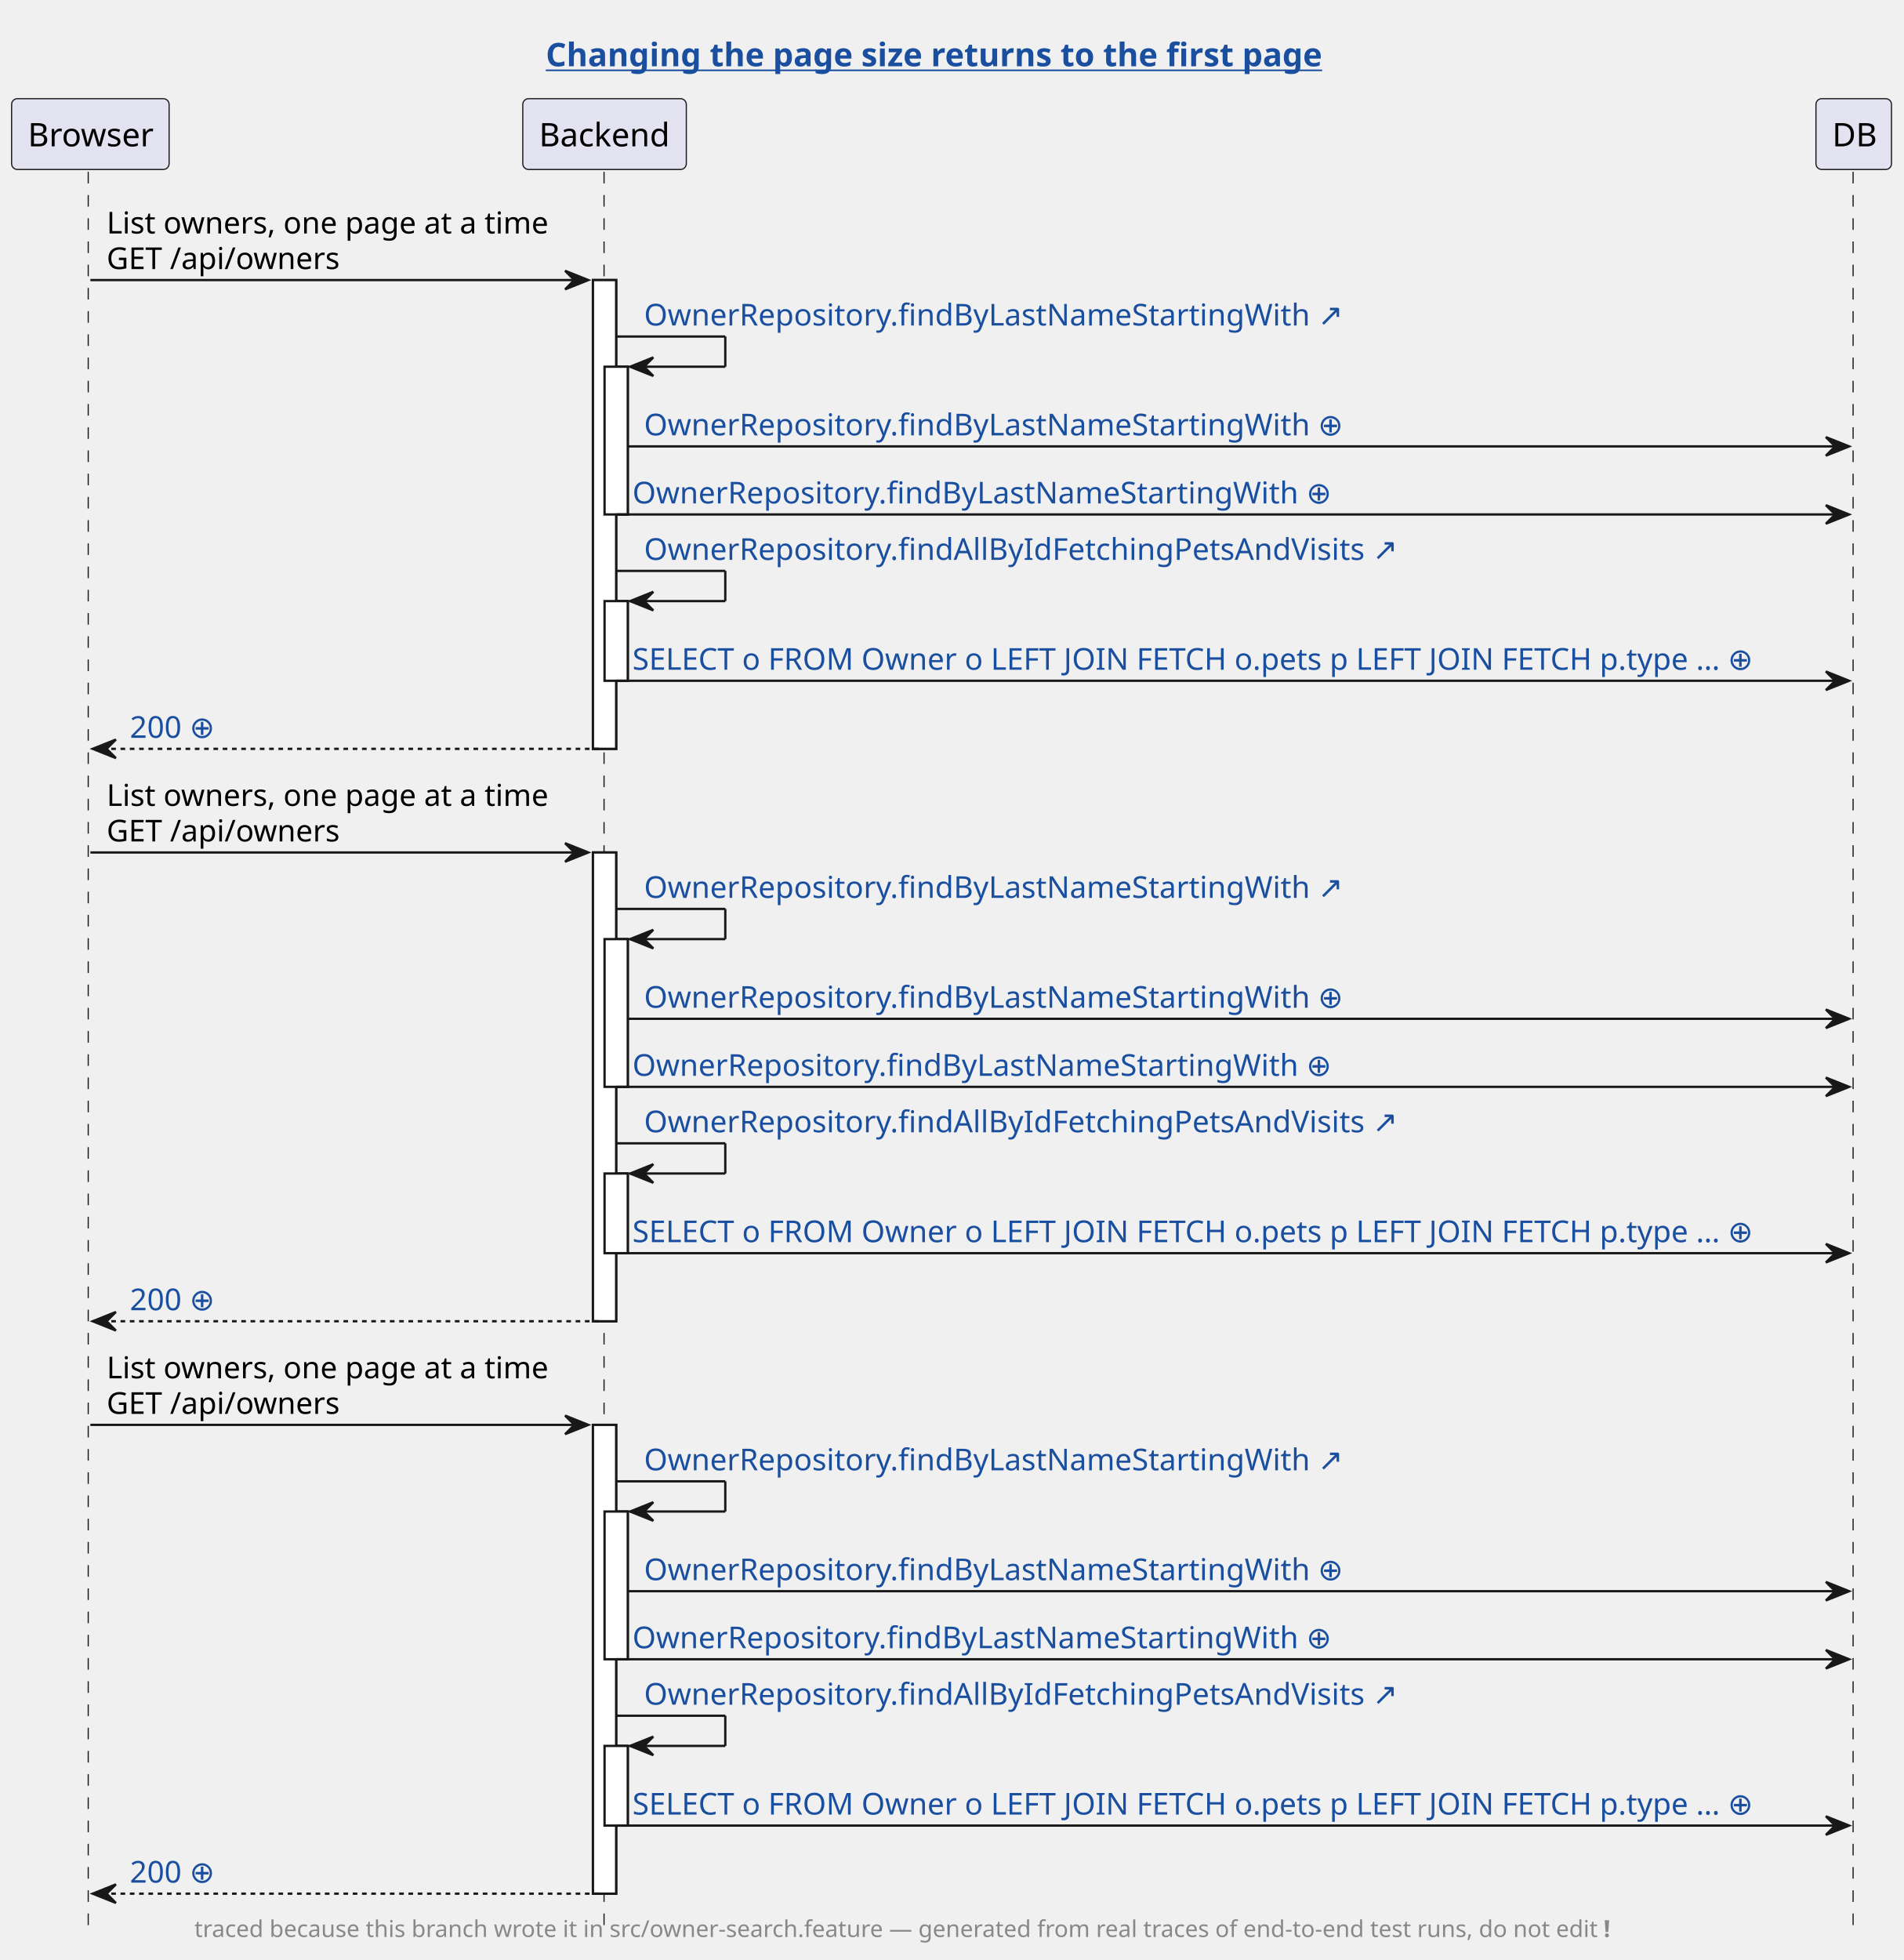
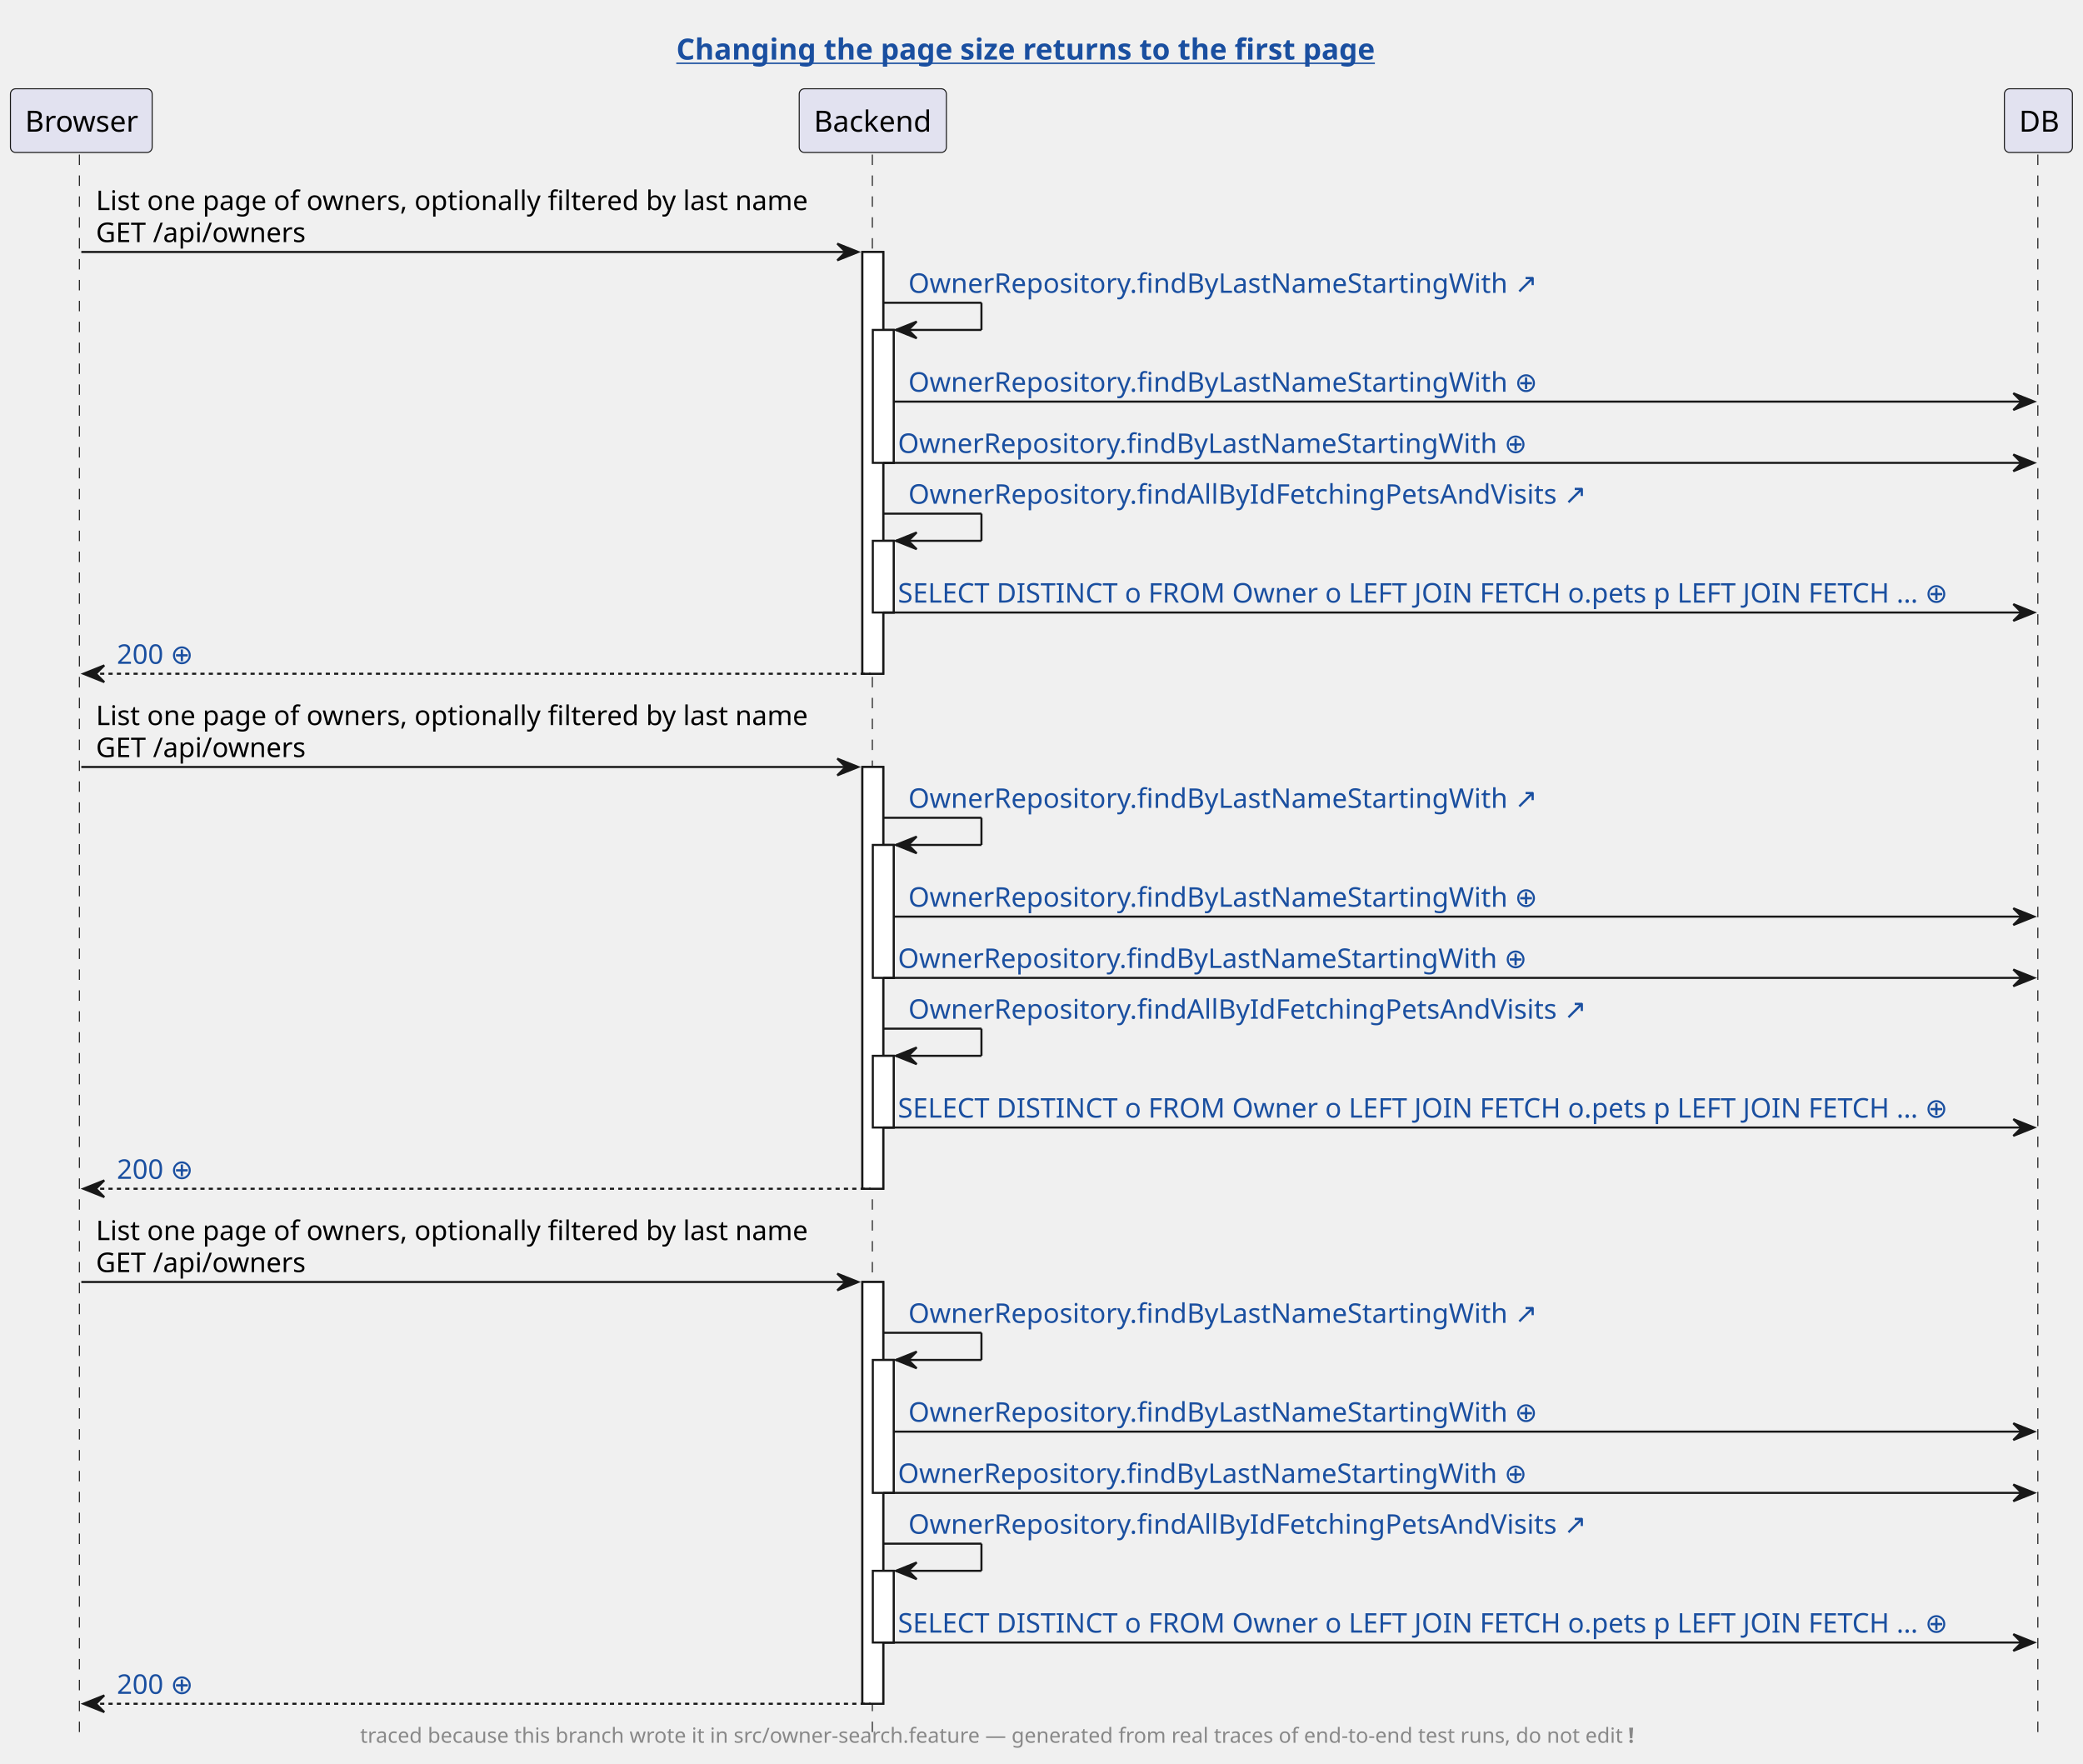
- <svg xmlns="http://www.w3.org/2000/svg" xmlns:xlink="http://www.w3.org/1999/xlink" contentStyleType="text/css" data-diagram-type="SEQUENCE" height="844px" preserveAspectRatio="none" style="width:820px;height:844px;background:#FFFFFF;" version="1.1" viewBox="0 0 820 844" width="820px" zoomAndPan="magnify">
+ <svg xmlns="http://www.w3.org/2000/svg" xmlns:xlink="http://www.w3.org/1999/xlink" contentStyleType="text/css" data-diagram-type="SEQUENCE" height="844px" preserveAspectRatio="none" style="width:997px;height:844px;background:#FFFFFF;" version="1.1" viewBox="0 0 997 844" width="997px" zoomAndPan="magnify">
  <defs />
  <g>
-     <a href="src://petclinic-test/src/owner-search.feature:44" target="_top" title="Click to open the test" xlink:actuate="onRequest" xlink:href="src://petclinic-test/src/owner-search.feature:44" xlink:show="new" xlink:title="Click to open the test" xlink:type="simple">
-       <text fill="#1A4FA0" font-family="sans-serif" font-size="14" font-weight="bold" lengthAdjust="spacing" text-decoration="underline" textLength="348.537" x="235.055" y="28.535">Changing the page size returns to the first page</text>
+     <a href="src://petclinic-test/src/owner-search.feature:43" target="_top" title="Click to open the test" xlink:actuate="onRequest" xlink:href="src://petclinic-test/src/owner-search.feature:43" xlink:show="new" xlink:title="Click to open the test" xlink:type="simple">
+       <text fill="#1A4FA0" font-family="sans-serif" font-size="14" font-weight="bold" lengthAdjust="spacing" text-decoration="underline" textLength="348.537" x="323.693" y="28.535">Changing the page size returns to the first page</text>
    </a>
    <g>
-       <rect fill="#FFFFFF" height="201.863" style="stroke:#181818;stroke-width:1;" width="10" x="255.373" y="120.598" />
-     </g>
-     <g>
-       <rect fill="#FFFFFF" height="63.621" style="stroke:#181818;stroke-width:1;" width="10" x="260.373" y="157.908" />
-     </g>
-     <g>
-       <rect fill="#FFFFFF" height="34.31" style="stroke:#181818;stroke-width:1;" width="10" x="260.373" y="258.84" />
-     </g>
-     <g>
-       <rect fill="#FFFFFF" height="201.863" style="stroke:#181818;stroke-width:1;" width="10" x="255.373" y="367.082" />
-     </g>
-     <g>
-       <rect fill="#FFFFFF" height="63.621" style="stroke:#181818;stroke-width:1;" width="10" x="260.373" y="404.393" />
-     </g>
-     <g>
-       <rect fill="#FFFFFF" height="34.31" style="stroke:#181818;stroke-width:1;" width="10" x="260.373" y="505.324" />
-     </g>
-     <g>
-       <rect fill="#FFFFFF" height="201.863" style="stroke:#181818;stroke-width:1;" width="10" x="255.373" y="613.566" />
-     </g>
-     <g>
-       <rect fill="#FFFFFF" height="63.621" style="stroke:#181818;stroke-width:1;" width="10" x="260.373" y="650.877" />
-     </g>
-     <g>
-       <rect fill="#FFFFFF" height="34.31" style="stroke:#181818;stroke-width:1;" width="10" x="260.373" y="751.809" />
+       <rect fill="#FFFFFF" height="201.863" style="stroke:#181818;stroke-width:1;" width="10" x="412.757" y="120.598" />
+     </g>
+     <g>
+       <rect fill="#FFFFFF" height="63.621" style="stroke:#181818;stroke-width:1;" width="10" x="417.757" y="157.908" />
+     </g>
+     <g>
+       <rect fill="#FFFFFF" height="34.31" style="stroke:#181818;stroke-width:1;" width="10" x="417.757" y="258.84" />
+     </g>
+     <g>
+       <rect fill="#FFFFFF" height="201.863" style="stroke:#181818;stroke-width:1;" width="10" x="412.757" y="367.082" />
+     </g>
+     <g>
+       <rect fill="#FFFFFF" height="63.621" style="stroke:#181818;stroke-width:1;" width="10" x="417.757" y="404.393" />
+     </g>
+     <g>
+       <rect fill="#FFFFFF" height="34.31" style="stroke:#181818;stroke-width:1;" width="10" x="417.757" y="505.324" />
+     </g>
+     <g>
+       <rect fill="#FFFFFF" height="201.863" style="stroke:#181818;stroke-width:1;" width="10" x="412.757" y="613.566" />
+     </g>
+     <g>
+       <rect fill="#FFFFFF" height="63.621" style="stroke:#181818;stroke-width:1;" width="10" x="417.757" y="650.877" />
+     </g>
+     <g>
+       <rect fill="#FFFFFF" height="34.31" style="stroke:#181818;stroke-width:1;" width="10" x="417.757" y="751.809" />
    </g>
    <g class="participant-lifeline" data-entity-uid="part1" data-qualified-name="Browser" id="part1-lifeline">
      <g>
        <rect fill="#000000" fill-opacity="0" height="759.453" width="8" x="34.916" y="73.977" />
        <line style="stroke:#181818;stroke-width:0.5;stroke-dasharray:5,5;" x1="38" x2="38" y1="73.977" y2="833.43" />
      </g>
    </g>
    <g class="participant-lifeline" data-entity-uid="part2" data-qualified-name="Backend" id="part2-lifeline">
      <g>
-         <rect fill="#000000" fill-opacity="0" height="759.453" width="8" x="256.373" y="73.977" />
-         <line style="stroke:#181818;stroke-width:0.5;stroke-dasharray:5,5;" x1="260.154" x2="260.154" y1="73.977" y2="833.43" />
+         <rect fill="#000000" fill-opacity="0" height="759.453" width="8" x="413.757" y="73.977" />
+         <line style="stroke:#181818;stroke-width:0.5;stroke-dasharray:5,5;" x1="417.538" x2="417.538" y1="73.977" y2="833.43" />
      </g>
    </g>
    <g class="participant-lifeline" data-entity-uid="part3" data-qualified-name="DB" id="part3-lifeline">
      <g>
-         <rect fill="#000000" fill-opacity="0" height="759.453" width="8" x="794.377" y="73.977" />
-         <line style="stroke:#181818;stroke-width:0.5;stroke-dasharray:5,5;" x1="798.107" x2="798.107" y1="73.977" y2="833.43" />
+         <rect fill="#000000" fill-opacity="0" height="759.453" width="8" x="971.654" y="73.977" />
+         <line style="stroke:#181818;stroke-width:0.5;stroke-dasharray:5,5;" x1="975.385" x2="975.385" y1="73.977" y2="833.43" />
      </g>
    </g>
    <g class="participant participant-head" data-entity-uid="part1" data-qualified-name="Browser" id="part1-head">
      <rect fill="#E2E2F0" height="30.488" rx="2.5" ry="2.5" style="stroke:#181818;stroke-width:0.5;" width="67.833" x="5" y="42.488" />
      <text fill="#000000" font-family="sans-serif" font-size="14" lengthAdjust="spacing" textLength="53.833" x="12" y="63.023">Browser</text>
    </g>
    <g class="participant participant-head" data-entity-uid="part2" data-qualified-name="Backend" id="part2-head">
-       <rect fill="#E2E2F0" height="30.488" rx="2.5" ry="2.5" style="stroke:#181818;stroke-width:0.5;" width="70.438" x="225.154" y="42.488" />
-       <text fill="#000000" font-family="sans-serif" font-size="14" lengthAdjust="spacing" textLength="56.438" x="232.154" y="63.023">Backend</text>
+       <rect fill="#E2E2F0" height="30.488" rx="2.5" ry="2.5" style="stroke:#181818;stroke-width:0.5;" width="70.438" x="382.538" y="42.488" />
+       <text fill="#000000" font-family="sans-serif" font-size="14" lengthAdjust="spacing" textLength="56.438" x="389.538" y="63.023">Backend</text>
    </g>
    <g class="participant participant-head" data-entity-uid="part3" data-qualified-name="DB" id="part3-head">
-       <rect fill="#E2E2F0" height="30.488" rx="2.5" ry="2.5" style="stroke:#181818;stroke-width:0.5;" width="32.539" x="782.107" y="42.488" />
-       <text fill="#000000" font-family="sans-serif" font-size="14" lengthAdjust="spacing" textLength="18.539" x="789.107" y="63.023">DB</text>
-     </g>
-     <g>
-       <rect fill="#FFFFFF" height="201.863" style="stroke:#181818;stroke-width:1;" width="10" x="255.373" y="120.598" />
-     </g>
-     <g>
-       <rect fill="#FFFFFF" height="63.621" style="stroke:#181818;stroke-width:1;" width="10" x="260.373" y="157.908" />
-     </g>
-     <g>
-       <rect fill="#FFFFFF" height="34.31" style="stroke:#181818;stroke-width:1;" width="10" x="260.373" y="258.84" />
-     </g>
-     <g>
-       <rect fill="#FFFFFF" height="201.863" style="stroke:#181818;stroke-width:1;" width="10" x="255.373" y="367.082" />
-     </g>
-     <g>
-       <rect fill="#FFFFFF" height="63.621" style="stroke:#181818;stroke-width:1;" width="10" x="260.373" y="404.393" />
-     </g>
-     <g>
-       <rect fill="#FFFFFF" height="34.31" style="stroke:#181818;stroke-width:1;" width="10" x="260.373" y="505.324" />
-     </g>
-     <g>
-       <rect fill="#FFFFFF" height="201.863" style="stroke:#181818;stroke-width:1;" width="10" x="255.373" y="613.566" />
-     </g>
-     <g>
-       <rect fill="#FFFFFF" height="63.621" style="stroke:#181818;stroke-width:1;" width="10" x="260.373" y="650.877" />
-     </g>
-     <g>
-       <rect fill="#FFFFFF" height="34.31" style="stroke:#181818;stroke-width:1;" width="10" x="260.373" y="751.809" />
+       <rect fill="#E2E2F0" height="30.488" rx="2.5" ry="2.5" style="stroke:#181818;stroke-width:0.5;" width="32.539" x="959.385" y="42.488" />
+       <text fill="#000000" font-family="sans-serif" font-size="14" lengthAdjust="spacing" textLength="18.539" x="966.385" y="63.023">DB</text>
+     </g>
+     <g>
+       <rect fill="#FFFFFF" height="201.863" style="stroke:#181818;stroke-width:1;" width="10" x="412.757" y="120.598" />
+     </g>
+     <g>
+       <rect fill="#FFFFFF" height="63.621" style="stroke:#181818;stroke-width:1;" width="10" x="417.757" y="157.908" />
+     </g>
+     <g>
+       <rect fill="#FFFFFF" height="34.31" style="stroke:#181818;stroke-width:1;" width="10" x="417.757" y="258.84" />
+     </g>
+     <g>
+       <rect fill="#FFFFFF" height="201.863" style="stroke:#181818;stroke-width:1;" width="10" x="412.757" y="367.082" />
+     </g>
+     <g>
+       <rect fill="#FFFFFF" height="63.621" style="stroke:#181818;stroke-width:1;" width="10" x="417.757" y="404.393" />
+     </g>
+     <g>
+       <rect fill="#FFFFFF" height="34.31" style="stroke:#181818;stroke-width:1;" width="10" x="417.757" y="505.324" />
+     </g>
+     <g>
+       <rect fill="#FFFFFF" height="201.863" style="stroke:#181818;stroke-width:1;" width="10" x="412.757" y="613.566" />
+     </g>
+     <g>
+       <rect fill="#FFFFFF" height="63.621" style="stroke:#181818;stroke-width:1;" width="10" x="417.757" y="650.877" />
+     </g>
+     <g>
+       <rect fill="#FFFFFF" height="34.31" style="stroke:#181818;stroke-width:1;" width="10" x="417.757" y="751.809" />
    </g>
    <g class="message" data-entity-1="part1" data-entity-2="part2" id="msg1">
-       <polygon fill="#181818" points="243.373,116.598,253.373,120.598,243.373,124.598,247.373,120.598" style="stroke:#181818;stroke-width:1;" />
-       <line style="stroke:#181818;stroke-width:1;" x1="38.916" x2="249.373" y1="120.598" y2="120.598" />
-       <text fill="#000000" font-family="sans-serif" font-size="13" lengthAdjust="spacing" textLength="197.457" x="45.916" y="100.545">List owners, one page at a time</text>
+       <polygon fill="#181818" points="400.757,116.598,410.757,120.598,400.757,124.598,404.757,120.598" style="stroke:#181818;stroke-width:1;" />
+       <line style="stroke:#181818;stroke-width:1;" x1="38.916" x2="406.757" y1="120.598" y2="120.598" />
+       <text fill="#000000" font-family="sans-serif" font-size="13" lengthAdjust="spacing" textLength="354.84" x="45.916" y="100.545">List one page of owners, optionally filtered by last name</text>
      <text fill="#000000" font-family="sans-serif" font-size="13" lengthAdjust="spacing" textLength="106.787" x="45.916" y="115.856">GET /api/owners</text>
    </g>
    <g class="message" data-entity-1="part2" data-entity-2="part2" id="msg2">
-       <line style="stroke:#181818;stroke-width:1;" x1="265.373" x2="312.373" y1="144.908" y2="144.908" />
-       <line style="stroke:#181818;stroke-width:1;" x1="312.373" x2="312.373" y1="144.908" y2="157.908" />
-       <line style="stroke:#181818;stroke-width:1;" x1="271.373" x2="312.373" y1="157.908" y2="157.908" />
-       <polygon fill="#181818" points="281.373,153.908,271.373,157.908,281.373,161.908,277.373,157.908" style="stroke:#181818;stroke-width:1;" />
+       <line style="stroke:#181818;stroke-width:1;" x1="422.757" x2="469.757" y1="144.908" y2="144.908" />
+       <line style="stroke:#181818;stroke-width:1;" x1="469.757" x2="469.757" y1="144.908" y2="157.908" />
+       <line style="stroke:#181818;stroke-width:1;" x1="428.757" x2="469.757" y1="157.908" y2="157.908" />
+       <polygon fill="#181818" points="438.757,153.908,428.757,157.908,438.757,161.908,434.757,157.908" style="stroke:#181818;stroke-width:1;" />
      <a href="src://petclinic-backend/src/main/java/victor/training/petclinic/repository/OwnerRepository.java:15" target="_top" title="Click to open OwnerRepository.findByLastNameStartingWith" xlink:actuate="onRequest" xlink:href="src://petclinic-backend/src/main/java/victor/training/petclinic/repository/OwnerRepository.java:15" xlink:show="new" xlink:title="Click to open OwnerRepository.findByLastNameStartingWith" xlink:type="simple">
-         <text fill="#1A4FA0" font-family="sans-serif" font-size="13" lengthAdjust="spacing" textLength="306.731" x="277.373" y="140.166">OwnerRepository.findByLastNameStartingWith ↗</text>
+         <text fill="#1A4FA0" font-family="sans-serif" font-size="13" lengthAdjust="spacing" textLength="306.731" x="434.757" y="140.166">OwnerRepository.findByLastNameStartingWith ↗</text>
      </a>
    </g>
    <g class="message" data-entity-1="part2" data-entity-2="part3" id="msg3">
-       <polygon fill="#181818" points="786.377,188.219,796.377,192.219,786.377,196.219,790.377,192.219" style="stroke:#181818;stroke-width:1;" />
-       <line style="stroke:#181818;stroke-width:1;" x1="270.373" x2="792.377" y1="192.219" y2="192.219" />
+       <polygon fill="#181818" points="963.654,188.219,973.654,192.219,963.654,196.219,967.654,192.219" style="stroke:#181818;stroke-width:1;" />
+       <line style="stroke:#181818;stroke-width:1;" x1="427.757" x2="969.654" y1="192.219" y2="192.219" />
      <a href="genseq://06lhb5c" target="_top" title="Click for the statement behind this call" xlink:actuate="onRequest" xlink:href="genseq://06lhb5c" xlink:show="new" xlink:title="Click for the statement behind this call" xlink:type="simple">
-         <text fill="#1A4FA0" font-family="sans-serif" font-size="13" lengthAdjust="spacing" textLength="303.139" x="277.373" y="187.477">OwnerRepository.findByLastNameStartingWith ⊕</text>
+         <text fill="#1A4FA0" font-family="sans-serif" font-size="13" lengthAdjust="spacing" textLength="303.139" x="434.757" y="187.477">OwnerRepository.findByLastNameStartingWith ⊕</text>
      </a>
    </g>
    <g class="message" data-entity-1="part2" data-entity-2="part3" id="msg4">
-       <polygon fill="#181818" points="786.377,217.529,796.377,221.529,786.377,225.529,790.377,221.529" style="stroke:#181818;stroke-width:1;" />
-       <line style="stroke:#181818;stroke-width:1;" x1="265.373" x2="792.377" y1="221.529" y2="221.529" />
+       <polygon fill="#181818" points="963.654,217.529,973.654,221.529,963.654,225.529,967.654,221.529" style="stroke:#181818;stroke-width:1;" />
+       <line style="stroke:#181818;stroke-width:1;" x1="422.757" x2="969.654" y1="221.529" y2="221.529" />
      <a href="genseq://0rcs8yy" target="_top" title="Click for the statement behind this call" xlink:actuate="onRequest" xlink:href="genseq://0rcs8yy" xlink:show="new" xlink:title="Click for the statement behind this call" xlink:type="simple">
-         <text fill="#1A4FA0" font-family="sans-serif" font-size="13" lengthAdjust="spacing" textLength="303.139" x="272.373" y="216.787">OwnerRepository.findByLastNameStartingWith ⊕</text>
+         <text fill="#1A4FA0" font-family="sans-serif" font-size="13" lengthAdjust="spacing" textLength="303.139" x="429.757" y="216.787">OwnerRepository.findByLastNameStartingWith ⊕</text>
      </a>
    </g>
    <g class="message" data-entity-1="part2" data-entity-2="part2" id="msg5">
-       <line style="stroke:#181818;stroke-width:1;" x1="265.373" x2="312.373" y1="245.84" y2="245.84" />
-       <line style="stroke:#181818;stroke-width:1;" x1="312.373" x2="312.373" y1="245.84" y2="258.84" />
-       <line style="stroke:#181818;stroke-width:1;" x1="271.373" x2="312.373" y1="258.84" y2="258.84" />
-       <polygon fill="#181818" points="281.373,254.84,271.373,258.84,281.373,262.84,277.373,258.84" style="stroke:#181818;stroke-width:1;" />
-       <a href="src://petclinic-backend/src/main/java/victor/training/petclinic/repository/OwnerRepository.java:25" target="_top" title="Click to open OwnerRepository.findAllByIdFetchingPetsAndVisits" xlink:actuate="onRequest" xlink:href="src://petclinic-backend/src/main/java/victor/training/petclinic/repository/OwnerRepository.java:25" xlink:show="new" xlink:title="Click to open OwnerRepository.findAllByIdFetchingPetsAndVisits" xlink:type="simple">
-         <text fill="#1A4FA0" font-family="sans-serif" font-size="13" lengthAdjust="spacing" textLength="335.416" x="277.373" y="241.098">OwnerRepository.findAllByIdFetchingPetsAndVisits ↗</text>
+       <line style="stroke:#181818;stroke-width:1;" x1="422.757" x2="469.757" y1="245.84" y2="245.84" />
+       <line style="stroke:#181818;stroke-width:1;" x1="469.757" x2="469.757" y1="245.84" y2="258.84" />
+       <line style="stroke:#181818;stroke-width:1;" x1="428.757" x2="469.757" y1="258.84" y2="258.84" />
+       <polygon fill="#181818" points="438.757,254.84,428.757,258.84,438.757,262.84,434.757,258.84" style="stroke:#181818;stroke-width:1;" />
+       <a href="src://petclinic-backend/src/main/java/victor/training/petclinic/repository/OwnerRepository.java:24" target="_top" title="Click to open OwnerRepository.findAllByIdFetchingPetsAndVisits" xlink:actuate="onRequest" xlink:href="src://petclinic-backend/src/main/java/victor/training/petclinic/repository/OwnerRepository.java:24" xlink:show="new" xlink:title="Click to open OwnerRepository.findAllByIdFetchingPetsAndVisits" xlink:type="simple">
+         <text fill="#1A4FA0" font-family="sans-serif" font-size="13" lengthAdjust="spacing" textLength="335.416" x="434.757" y="241.098">OwnerRepository.findAllByIdFetchingPetsAndVisits ↗</text>
      </a>
    </g>
    <g class="message" data-entity-1="part2" data-entity-2="part3" id="msg6">
-       <polygon fill="#181818" points="786.377,289.15,796.377,293.15,786.377,297.15,790.377,293.15" style="stroke:#181818;stroke-width:1;" />
-       <line style="stroke:#181818;stroke-width:1;" x1="265.373" x2="792.377" y1="293.15" y2="293.15" />
-       <a href="genseq://075m496" target="_top" title="Click for the statement behind this call" xlink:actuate="onRequest" xlink:href="genseq://075m496" xlink:show="new" xlink:title="Click for the statement behind this call" xlink:type="simple">
-         <text fill="#1A4FA0" font-family="sans-serif" font-size="13" lengthAdjust="spacing" textLength="504.004" x="272.373" y="288.408">SELECT o FROM Owner o LEFT JOIN FETCH o.pets p LEFT JOIN FETCH p.type … ⊕</text>
+       <polygon fill="#181818" points="963.654,289.15,973.654,293.15,963.654,297.15,967.654,293.15" style="stroke:#181818;stroke-width:1;" />
+       <line style="stroke:#181818;stroke-width:1;" x1="422.757" x2="969.654" y1="293.15" y2="293.15" />
+       <a href="genseq://1cn3tpo" target="_top" title="Click for the statement behind this call" xlink:actuate="onRequest" xlink:href="genseq://1cn3tpo" xlink:show="new" xlink:title="Click for the statement behind this call" xlink:type="simple">
+         <text fill="#1A4FA0" font-family="sans-serif" font-size="13" lengthAdjust="spacing" textLength="523.898" x="429.757" y="288.408">SELECT DISTINCT o FROM Owner o LEFT JOIN FETCH o.pets p LEFT JOIN FETCH … ⊕</text>
      </a>
    </g>
    <g class="message" data-entity-1="part2" data-entity-2="part1" id="msg7">
      <polygon fill="#181818" points="49.916,318.461,39.916,322.461,49.916,326.461,45.916,322.461" style="stroke:#181818;stroke-width:1;" />
-       <line style="stroke:#181818;stroke-width:1;stroke-dasharray:2,2;" x1="43.916" x2="259.373" y1="322.461" y2="322.461" />
-       <a href="genseq://1cwguy3" target="_top" title="Click for this call’s JSON body" xlink:actuate="onRequest" xlink:href="genseq://1cwguy3" xlink:show="new" xlink:title="Click for this call’s JSON body" xlink:type="simple">
+       <line style="stroke:#181818;stroke-width:1;stroke-dasharray:2,2;" x1="43.916" x2="416.757" y1="322.461" y2="322.461" />
+       <a href="genseq://063qnos" target="_top" title="Click for this call’s JSON body" xlink:actuate="onRequest" xlink:href="genseq://063qnos" xlink:show="new" xlink:title="Click for this call’s JSON body" xlink:type="simple">
        <text fill="#1A4FA0" font-family="sans-serif" font-size="13" lengthAdjust="spacing" textLength="38.181" x="55.916" y="317.719">200 ⊕</text>
      </a>
    </g>
    <g class="message" data-entity-1="part1" data-entity-2="part2" id="msg8">
-       <polygon fill="#181818" points="243.373,363.082,253.373,367.082,243.373,371.082,247.373,367.082" style="stroke:#181818;stroke-width:1;" />
-       <line style="stroke:#181818;stroke-width:1;" x1="38.916" x2="249.373" y1="367.082" y2="367.082" />
-       <text fill="#000000" font-family="sans-serif" font-size="13" lengthAdjust="spacing" textLength="197.457" x="45.916" y="347.029">List owners, one page at a time</text>
+       <polygon fill="#181818" points="400.757,363.082,410.757,367.082,400.757,371.082,404.757,367.082" style="stroke:#181818;stroke-width:1;" />
+       <line style="stroke:#181818;stroke-width:1;" x1="38.916" x2="406.757" y1="367.082" y2="367.082" />
+       <text fill="#000000" font-family="sans-serif" font-size="13" lengthAdjust="spacing" textLength="354.84" x="45.916" y="347.029">List one page of owners, optionally filtered by last name</text>
      <text fill="#000000" font-family="sans-serif" font-size="13" lengthAdjust="spacing" textLength="106.787" x="45.916" y="362.34">GET /api/owners</text>
    </g>
    <g class="message" data-entity-1="part2" data-entity-2="part2" id="msg9">
-       <line style="stroke:#181818;stroke-width:1;" x1="265.373" x2="312.373" y1="391.393" y2="391.393" />
-       <line style="stroke:#181818;stroke-width:1;" x1="312.373" x2="312.373" y1="391.393" y2="404.393" />
-       <line style="stroke:#181818;stroke-width:1;" x1="271.373" x2="312.373" y1="404.393" y2="404.393" />
-       <polygon fill="#181818" points="281.373,400.393,271.373,404.393,281.373,408.393,277.373,404.393" style="stroke:#181818;stroke-width:1;" />
+       <line style="stroke:#181818;stroke-width:1;" x1="422.757" x2="469.757" y1="391.393" y2="391.393" />
+       <line style="stroke:#181818;stroke-width:1;" x1="469.757" x2="469.757" y1="391.393" y2="404.393" />
+       <line style="stroke:#181818;stroke-width:1;" x1="428.757" x2="469.757" y1="404.393" y2="404.393" />
+       <polygon fill="#181818" points="438.757,400.393,428.757,404.393,438.757,408.393,434.757,404.393" style="stroke:#181818;stroke-width:1;" />
      <a href="src://petclinic-backend/src/main/java/victor/training/petclinic/repository/OwnerRepository.java:15" target="_top" title="Click to open OwnerRepository.findByLastNameStartingWith" xlink:actuate="onRequest" xlink:href="src://petclinic-backend/src/main/java/victor/training/petclinic/repository/OwnerRepository.java:15" xlink:show="new" xlink:title="Click to open OwnerRepository.findByLastNameStartingWith" xlink:type="simple">
-         <text fill="#1A4FA0" font-family="sans-serif" font-size="13" lengthAdjust="spacing" textLength="306.731" x="277.373" y="386.65">OwnerRepository.findByLastNameStartingWith ↗</text>
+         <text fill="#1A4FA0" font-family="sans-serif" font-size="13" lengthAdjust="spacing" textLength="306.731" x="434.757" y="386.65">OwnerRepository.findByLastNameStartingWith ↗</text>
      </a>
    </g>
    <g class="message" data-entity-1="part2" data-entity-2="part3" id="msg10">
-       <polygon fill="#181818" points="786.377,434.703,796.377,438.703,786.377,442.703,790.377,438.703" style="stroke:#181818;stroke-width:1;" />
-       <line style="stroke:#181818;stroke-width:1;" x1="270.373" x2="792.377" y1="438.703" y2="438.703" />
+       <polygon fill="#181818" points="963.654,434.703,973.654,438.703,963.654,442.703,967.654,438.703" style="stroke:#181818;stroke-width:1;" />
+       <line style="stroke:#181818;stroke-width:1;" x1="427.757" x2="969.654" y1="438.703" y2="438.703" />
      <a href="genseq://07orp0q" target="_top" title="Click for the statement behind this call" xlink:actuate="onRequest" xlink:href="genseq://07orp0q" xlink:show="new" xlink:title="Click for the statement behind this call" xlink:type="simple">
-         <text fill="#1A4FA0" font-family="sans-serif" font-size="13" lengthAdjust="spacing" textLength="303.139" x="277.373" y="433.961">OwnerRepository.findByLastNameStartingWith ⊕</text>
+         <text fill="#1A4FA0" font-family="sans-serif" font-size="13" lengthAdjust="spacing" textLength="303.139" x="434.757" y="433.961">OwnerRepository.findByLastNameStartingWith ⊕</text>
      </a>
    </g>
    <g class="message" data-entity-1="part2" data-entity-2="part3" id="msg11">
-       <polygon fill="#181818" points="786.377,464.014,796.377,468.014,786.377,472.014,790.377,468.014" style="stroke:#181818;stroke-width:1;" />
-       <line style="stroke:#181818;stroke-width:1;" x1="265.373" x2="792.377" y1="468.014" y2="468.014" />
+       <polygon fill="#181818" points="963.654,464.014,973.654,468.014,963.654,472.014,967.654,468.014" style="stroke:#181818;stroke-width:1;" />
+       <line style="stroke:#181818;stroke-width:1;" x1="422.757" x2="969.654" y1="468.014" y2="468.014" />
      <a href="genseq://0rcs8yy" target="_top" title="Click for the statement behind this call" xlink:actuate="onRequest" xlink:href="genseq://0rcs8yy" xlink:show="new" xlink:title="Click for the statement behind this call" xlink:type="simple">
-         <text fill="#1A4FA0" font-family="sans-serif" font-size="13" lengthAdjust="spacing" textLength="303.139" x="272.373" y="463.272">OwnerRepository.findByLastNameStartingWith ⊕</text>
+         <text fill="#1A4FA0" font-family="sans-serif" font-size="13" lengthAdjust="spacing" textLength="303.139" x="429.757" y="463.272">OwnerRepository.findByLastNameStartingWith ⊕</text>
      </a>
    </g>
    <g class="message" data-entity-1="part2" data-entity-2="part2" id="msg12">
-       <line style="stroke:#181818;stroke-width:1;" x1="265.373" x2="312.373" y1="492.324" y2="492.324" />
-       <line style="stroke:#181818;stroke-width:1;" x1="312.373" x2="312.373" y1="492.324" y2="505.324" />
-       <line style="stroke:#181818;stroke-width:1;" x1="271.373" x2="312.373" y1="505.324" y2="505.324" />
-       <polygon fill="#181818" points="281.373,501.324,271.373,505.324,281.373,509.324,277.373,505.324" style="stroke:#181818;stroke-width:1;" />
-       <a href="src://petclinic-backend/src/main/java/victor/training/petclinic/repository/OwnerRepository.java:25" target="_top" title="Click to open OwnerRepository.findAllByIdFetchingPetsAndVisits" xlink:actuate="onRequest" xlink:href="src://petclinic-backend/src/main/java/victor/training/petclinic/repository/OwnerRepository.java:25" xlink:show="new" xlink:title="Click to open OwnerRepository.findAllByIdFetchingPetsAndVisits" xlink:type="simple">
-         <text fill="#1A4FA0" font-family="sans-serif" font-size="13" lengthAdjust="spacing" textLength="335.416" x="277.373" y="487.582">OwnerRepository.findAllByIdFetchingPetsAndVisits ↗</text>
+       <line style="stroke:#181818;stroke-width:1;" x1="422.757" x2="469.757" y1="492.324" y2="492.324" />
+       <line style="stroke:#181818;stroke-width:1;" x1="469.757" x2="469.757" y1="492.324" y2="505.324" />
+       <line style="stroke:#181818;stroke-width:1;" x1="428.757" x2="469.757" y1="505.324" y2="505.324" />
+       <polygon fill="#181818" points="438.757,501.324,428.757,505.324,438.757,509.324,434.757,505.324" style="stroke:#181818;stroke-width:1;" />
+       <a href="src://petclinic-backend/src/main/java/victor/training/petclinic/repository/OwnerRepository.java:24" target="_top" title="Click to open OwnerRepository.findAllByIdFetchingPetsAndVisits" xlink:actuate="onRequest" xlink:href="src://petclinic-backend/src/main/java/victor/training/petclinic/repository/OwnerRepository.java:24" xlink:show="new" xlink:title="Click to open OwnerRepository.findAllByIdFetchingPetsAndVisits" xlink:type="simple">
+         <text fill="#1A4FA0" font-family="sans-serif" font-size="13" lengthAdjust="spacing" textLength="335.416" x="434.757" y="487.582">OwnerRepository.findAllByIdFetchingPetsAndVisits ↗</text>
      </a>
    </g>
    <g class="message" data-entity-1="part2" data-entity-2="part3" id="msg13">
-       <polygon fill="#181818" points="786.377,535.635,796.377,539.635,786.377,543.635,790.377,539.635" style="stroke:#181818;stroke-width:1;" />
-       <line style="stroke:#181818;stroke-width:1;" x1="265.373" x2="792.377" y1="539.635" y2="539.635" />
-       <a href="genseq://13u55dm" target="_top" title="Click for the statement behind this call" xlink:actuate="onRequest" xlink:href="genseq://13u55dm" xlink:show="new" xlink:title="Click for the statement behind this call" xlink:type="simple">
-         <text fill="#1A4FA0" font-family="sans-serif" font-size="13" lengthAdjust="spacing" textLength="504.004" x="272.373" y="534.893">SELECT o FROM Owner o LEFT JOIN FETCH o.pets p LEFT JOIN FETCH p.type … ⊕</text>
+       <polygon fill="#181818" points="963.654,535.635,973.654,539.635,963.654,543.635,967.654,539.635" style="stroke:#181818;stroke-width:1;" />
+       <line style="stroke:#181818;stroke-width:1;" x1="422.757" x2="969.654" y1="539.635" y2="539.635" />
+       <a href="genseq://0bdx2kg" target="_top" title="Click for the statement behind this call" xlink:actuate="onRequest" xlink:href="genseq://0bdx2kg" xlink:show="new" xlink:title="Click for the statement behind this call" xlink:type="simple">
+         <text fill="#1A4FA0" font-family="sans-serif" font-size="13" lengthAdjust="spacing" textLength="523.898" x="429.757" y="534.893">SELECT DISTINCT o FROM Owner o LEFT JOIN FETCH o.pets p LEFT JOIN FETCH … ⊕</text>
      </a>
    </g>
    <g class="message" data-entity-1="part2" data-entity-2="part1" id="msg14">
      <polygon fill="#181818" points="49.916,564.945,39.916,568.945,49.916,572.945,45.916,568.945" style="stroke:#181818;stroke-width:1;" />
-       <line style="stroke:#181818;stroke-width:1;stroke-dasharray:2,2;" x1="43.916" x2="259.373" y1="568.945" y2="568.945" />
+       <line style="stroke:#181818;stroke-width:1;stroke-dasharray:2,2;" x1="43.916" x2="416.757" y1="568.945" y2="568.945" />
      <a href="genseq://08ivfs9" target="_top" title="Click for this call’s JSON body" xlink:actuate="onRequest" xlink:href="genseq://08ivfs9" xlink:show="new" xlink:title="Click for this call’s JSON body" xlink:type="simple">
        <text fill="#1A4FA0" font-family="sans-serif" font-size="13" lengthAdjust="spacing" textLength="38.181" x="55.916" y="564.203">200 ⊕</text>
      </a>
    </g>
    <g class="message" data-entity-1="part1" data-entity-2="part2" id="msg15">
-       <polygon fill="#181818" points="243.373,609.566,253.373,613.566,243.373,617.566,247.373,613.566" style="stroke:#181818;stroke-width:1;" />
-       <line style="stroke:#181818;stroke-width:1;" x1="38.916" x2="249.373" y1="613.566" y2="613.566" />
-       <text fill="#000000" font-family="sans-serif" font-size="13" lengthAdjust="spacing" textLength="197.457" x="45.916" y="593.514">List owners, one page at a time</text>
+       <polygon fill="#181818" points="400.757,609.566,410.757,613.566,400.757,617.566,404.757,613.566" style="stroke:#181818;stroke-width:1;" />
+       <line style="stroke:#181818;stroke-width:1;" x1="38.916" x2="406.757" y1="613.566" y2="613.566" />
+       <text fill="#000000" font-family="sans-serif" font-size="13" lengthAdjust="spacing" textLength="354.84" x="45.916" y="593.514">List one page of owners, optionally filtered by last name</text>
      <text fill="#000000" font-family="sans-serif" font-size="13" lengthAdjust="spacing" textLength="106.787" x="45.916" y="608.824">GET /api/owners</text>
    </g>
    <g class="message" data-entity-1="part2" data-entity-2="part2" id="msg16">
-       <line style="stroke:#181818;stroke-width:1;" x1="265.373" x2="312.373" y1="637.877" y2="637.877" />
-       <line style="stroke:#181818;stroke-width:1;" x1="312.373" x2="312.373" y1="637.877" y2="650.877" />
-       <line style="stroke:#181818;stroke-width:1;" x1="271.373" x2="312.373" y1="650.877" y2="650.877" />
-       <polygon fill="#181818" points="281.373,646.877,271.373,650.877,281.373,654.877,277.373,650.877" style="stroke:#181818;stroke-width:1;" />
+       <line style="stroke:#181818;stroke-width:1;" x1="422.757" x2="469.757" y1="637.877" y2="637.877" />
+       <line style="stroke:#181818;stroke-width:1;" x1="469.757" x2="469.757" y1="637.877" y2="650.877" />
+       <line style="stroke:#181818;stroke-width:1;" x1="428.757" x2="469.757" y1="650.877" y2="650.877" />
+       <polygon fill="#181818" points="438.757,646.877,428.757,650.877,438.757,654.877,434.757,650.877" style="stroke:#181818;stroke-width:1;" />
      <a href="src://petclinic-backend/src/main/java/victor/training/petclinic/repository/OwnerRepository.java:15" target="_top" title="Click to open OwnerRepository.findByLastNameStartingWith" xlink:actuate="onRequest" xlink:href="src://petclinic-backend/src/main/java/victor/training/petclinic/repository/OwnerRepository.java:15" xlink:show="new" xlink:title="Click to open OwnerRepository.findByLastNameStartingWith" xlink:type="simple">
-         <text fill="#1A4FA0" font-family="sans-serif" font-size="13" lengthAdjust="spacing" textLength="306.731" x="277.373" y="633.135">OwnerRepository.findByLastNameStartingWith ↗</text>
+         <text fill="#1A4FA0" font-family="sans-serif" font-size="13" lengthAdjust="spacing" textLength="306.731" x="434.757" y="633.135">OwnerRepository.findByLastNameStartingWith ↗</text>
      </a>
    </g>
    <g class="message" data-entity-1="part2" data-entity-2="part3" id="msg17">
-       <polygon fill="#181818" points="786.377,681.188,796.377,685.188,786.377,689.188,790.377,685.188" style="stroke:#181818;stroke-width:1;" />
-       <line style="stroke:#181818;stroke-width:1;" x1="270.373" x2="792.377" y1="685.188" y2="685.188" />
-       <a href="genseq://0b1ge8t" target="_top" title="Click for the statement behind this call" xlink:actuate="onRequest" xlink:href="genseq://0b1ge8t" xlink:show="new" xlink:title="Click for the statement behind this call" xlink:type="simple">
-         <text fill="#1A4FA0" font-family="sans-serif" font-size="13" lengthAdjust="spacing" textLength="303.139" x="277.373" y="680.445">OwnerRepository.findByLastNameStartingWith ⊕</text>
+       <polygon fill="#181818" points="963.654,681.188,973.654,685.188,963.654,689.188,967.654,685.188" style="stroke:#181818;stroke-width:1;" />
+       <line style="stroke:#181818;stroke-width:1;" x1="427.757" x2="969.654" y1="685.188" y2="685.188" />
+       <a href="genseq://1a39aia" target="_top" title="Click for the statement behind this call" xlink:actuate="onRequest" xlink:href="genseq://1a39aia" xlink:show="new" xlink:title="Click for the statement behind this call" xlink:type="simple">
+         <text fill="#1A4FA0" font-family="sans-serif" font-size="13" lengthAdjust="spacing" textLength="303.139" x="434.757" y="680.445">OwnerRepository.findByLastNameStartingWith ⊕</text>
      </a>
    </g>
    <g class="message" data-entity-1="part2" data-entity-2="part3" id="msg18">
-       <polygon fill="#181818" points="786.377,710.498,796.377,714.498,786.377,718.498,790.377,714.498" style="stroke:#181818;stroke-width:1;" />
-       <line style="stroke:#181818;stroke-width:1;" x1="265.373" x2="792.377" y1="714.498" y2="714.498" />
+       <polygon fill="#181818" points="963.654,710.498,973.654,714.498,963.654,718.498,967.654,714.498" style="stroke:#181818;stroke-width:1;" />
+       <line style="stroke:#181818;stroke-width:1;" x1="422.757" x2="969.654" y1="714.498" y2="714.498" />
      <a href="genseq://0rcs8yy" target="_top" title="Click for the statement behind this call" xlink:actuate="onRequest" xlink:href="genseq://0rcs8yy" xlink:show="new" xlink:title="Click for the statement behind this call" xlink:type="simple">
-         <text fill="#1A4FA0" font-family="sans-serif" font-size="13" lengthAdjust="spacing" textLength="303.139" x="272.373" y="709.756">OwnerRepository.findByLastNameStartingWith ⊕</text>
+         <text fill="#1A4FA0" font-family="sans-serif" font-size="13" lengthAdjust="spacing" textLength="303.139" x="429.757" y="709.756">OwnerRepository.findByLastNameStartingWith ⊕</text>
      </a>
    </g>
    <g class="message" data-entity-1="part2" data-entity-2="part2" id="msg19">
-       <line style="stroke:#181818;stroke-width:1;" x1="265.373" x2="312.373" y1="738.809" y2="738.809" />
-       <line style="stroke:#181818;stroke-width:1;" x1="312.373" x2="312.373" y1="738.809" y2="751.809" />
-       <line style="stroke:#181818;stroke-width:1;" x1="271.373" x2="312.373" y1="751.809" y2="751.809" />
-       <polygon fill="#181818" points="281.373,747.809,271.373,751.809,281.373,755.809,277.373,751.809" style="stroke:#181818;stroke-width:1;" />
-       <a href="src://petclinic-backend/src/main/java/victor/training/petclinic/repository/OwnerRepository.java:25" target="_top" title="Click to open OwnerRepository.findAllByIdFetchingPetsAndVisits" xlink:actuate="onRequest" xlink:href="src://petclinic-backend/src/main/java/victor/training/petclinic/repository/OwnerRepository.java:25" xlink:show="new" xlink:title="Click to open OwnerRepository.findAllByIdFetchingPetsAndVisits" xlink:type="simple">
-         <text fill="#1A4FA0" font-family="sans-serif" font-size="13" lengthAdjust="spacing" textLength="335.416" x="277.373" y="734.066">OwnerRepository.findAllByIdFetchingPetsAndVisits ↗</text>
+       <line style="stroke:#181818;stroke-width:1;" x1="422.757" x2="469.757" y1="738.809" y2="738.809" />
+       <line style="stroke:#181818;stroke-width:1;" x1="469.757" x2="469.757" y1="738.809" y2="751.809" />
+       <line style="stroke:#181818;stroke-width:1;" x1="428.757" x2="469.757" y1="751.809" y2="751.809" />
+       <polygon fill="#181818" points="438.757,747.809,428.757,751.809,438.757,755.809,434.757,751.809" style="stroke:#181818;stroke-width:1;" />
+       <a href="src://petclinic-backend/src/main/java/victor/training/petclinic/repository/OwnerRepository.java:24" target="_top" title="Click to open OwnerRepository.findAllByIdFetchingPetsAndVisits" xlink:actuate="onRequest" xlink:href="src://petclinic-backend/src/main/java/victor/training/petclinic/repository/OwnerRepository.java:24" xlink:show="new" xlink:title="Click to open OwnerRepository.findAllByIdFetchingPetsAndVisits" xlink:type="simple">
+         <text fill="#1A4FA0" font-family="sans-serif" font-size="13" lengthAdjust="spacing" textLength="335.416" x="434.757" y="734.066">OwnerRepository.findAllByIdFetchingPetsAndVisits ↗</text>
      </a>
    </g>
    <g class="message" data-entity-1="part2" data-entity-2="part3" id="msg20">
-       <polygon fill="#181818" points="786.377,782.119,796.377,786.119,786.377,790.119,790.377,786.119" style="stroke:#181818;stroke-width:1;" />
-       <line style="stroke:#181818;stroke-width:1;" x1="265.373" x2="792.377" y1="786.119" y2="786.119" />
-       <a href="genseq://1lv42va" target="_top" title="Click for the statement behind this call" xlink:actuate="onRequest" xlink:href="genseq://1lv42va" xlink:show="new" xlink:title="Click for the statement behind this call" xlink:type="simple">
-         <text fill="#1A4FA0" font-family="sans-serif" font-size="13" lengthAdjust="spacing" textLength="504.004" x="272.373" y="781.377">SELECT o FROM Owner o LEFT JOIN FETCH o.pets p LEFT JOIN FETCH p.type … ⊕</text>
+       <polygon fill="#181818" points="963.654,782.119,973.654,786.119,963.654,790.119,967.654,786.119" style="stroke:#181818;stroke-width:1;" />
+       <line style="stroke:#181818;stroke-width:1;" x1="422.757" x2="969.654" y1="786.119" y2="786.119" />
+       <a href="genseq://0ct12sy" target="_top" title="Click for the statement behind this call" xlink:actuate="onRequest" xlink:href="genseq://0ct12sy" xlink:show="new" xlink:title="Click for the statement behind this call" xlink:type="simple">
+         <text fill="#1A4FA0" font-family="sans-serif" font-size="13" lengthAdjust="spacing" textLength="523.898" x="429.757" y="781.377">SELECT DISTINCT o FROM Owner o LEFT JOIN FETCH o.pets p LEFT JOIN FETCH … ⊕</text>
      </a>
    </g>
    <g class="message" data-entity-1="part2" data-entity-2="part1" id="msg21">
      <polygon fill="#181818" points="49.916,811.43,39.916,815.43,49.916,819.43,45.916,815.43" style="stroke:#181818;stroke-width:1;" />
-       <line style="stroke:#181818;stroke-width:1;stroke-dasharray:2,2;" x1="43.916" x2="259.373" y1="815.43" y2="815.43" />
-       <a href="genseq://1cwguy3" target="_top" title="Click for this call’s JSON body" xlink:actuate="onRequest" xlink:href="genseq://1cwguy3" xlink:show="new" xlink:title="Click for this call’s JSON body" xlink:type="simple">
+       <line style="stroke:#181818;stroke-width:1;stroke-dasharray:2,2;" x1="43.916" x2="416.757" y1="815.43" y2="815.43" />
+       <a href="genseq://1ycyu77" target="_top" title="Click for this call’s JSON body" xlink:actuate="onRequest" xlink:href="genseq://1ycyu77" xlink:show="new" xlink:title="Click for this call’s JSON body" xlink:type="simple">
        <text fill="#1A4FA0" font-family="sans-serif" font-size="13" lengthAdjust="spacing" textLength="38.181" x="55.916" y="810.688">200 ⊕</text>
      </a>
    </g>
-     <text fill="#888888" font-family="sans-serif" font-size="10" lengthAdjust="spacing" textLength="651.203" x="83.722" y="834.098">traced because this branch wrote it in src/owner-search.feature — generated from real traces of end-to-end test runs, do not edit ❗</text>
+     <text fill="#888888" font-family="sans-serif" font-size="10" lengthAdjust="spacing" textLength="651.203" x="172.36" y="834.098">traced because this branch wrote it in src/owner-search.feature — generated from real traces of end-to-end test runs, do not edit ❗</text>
  </g>
</svg>
